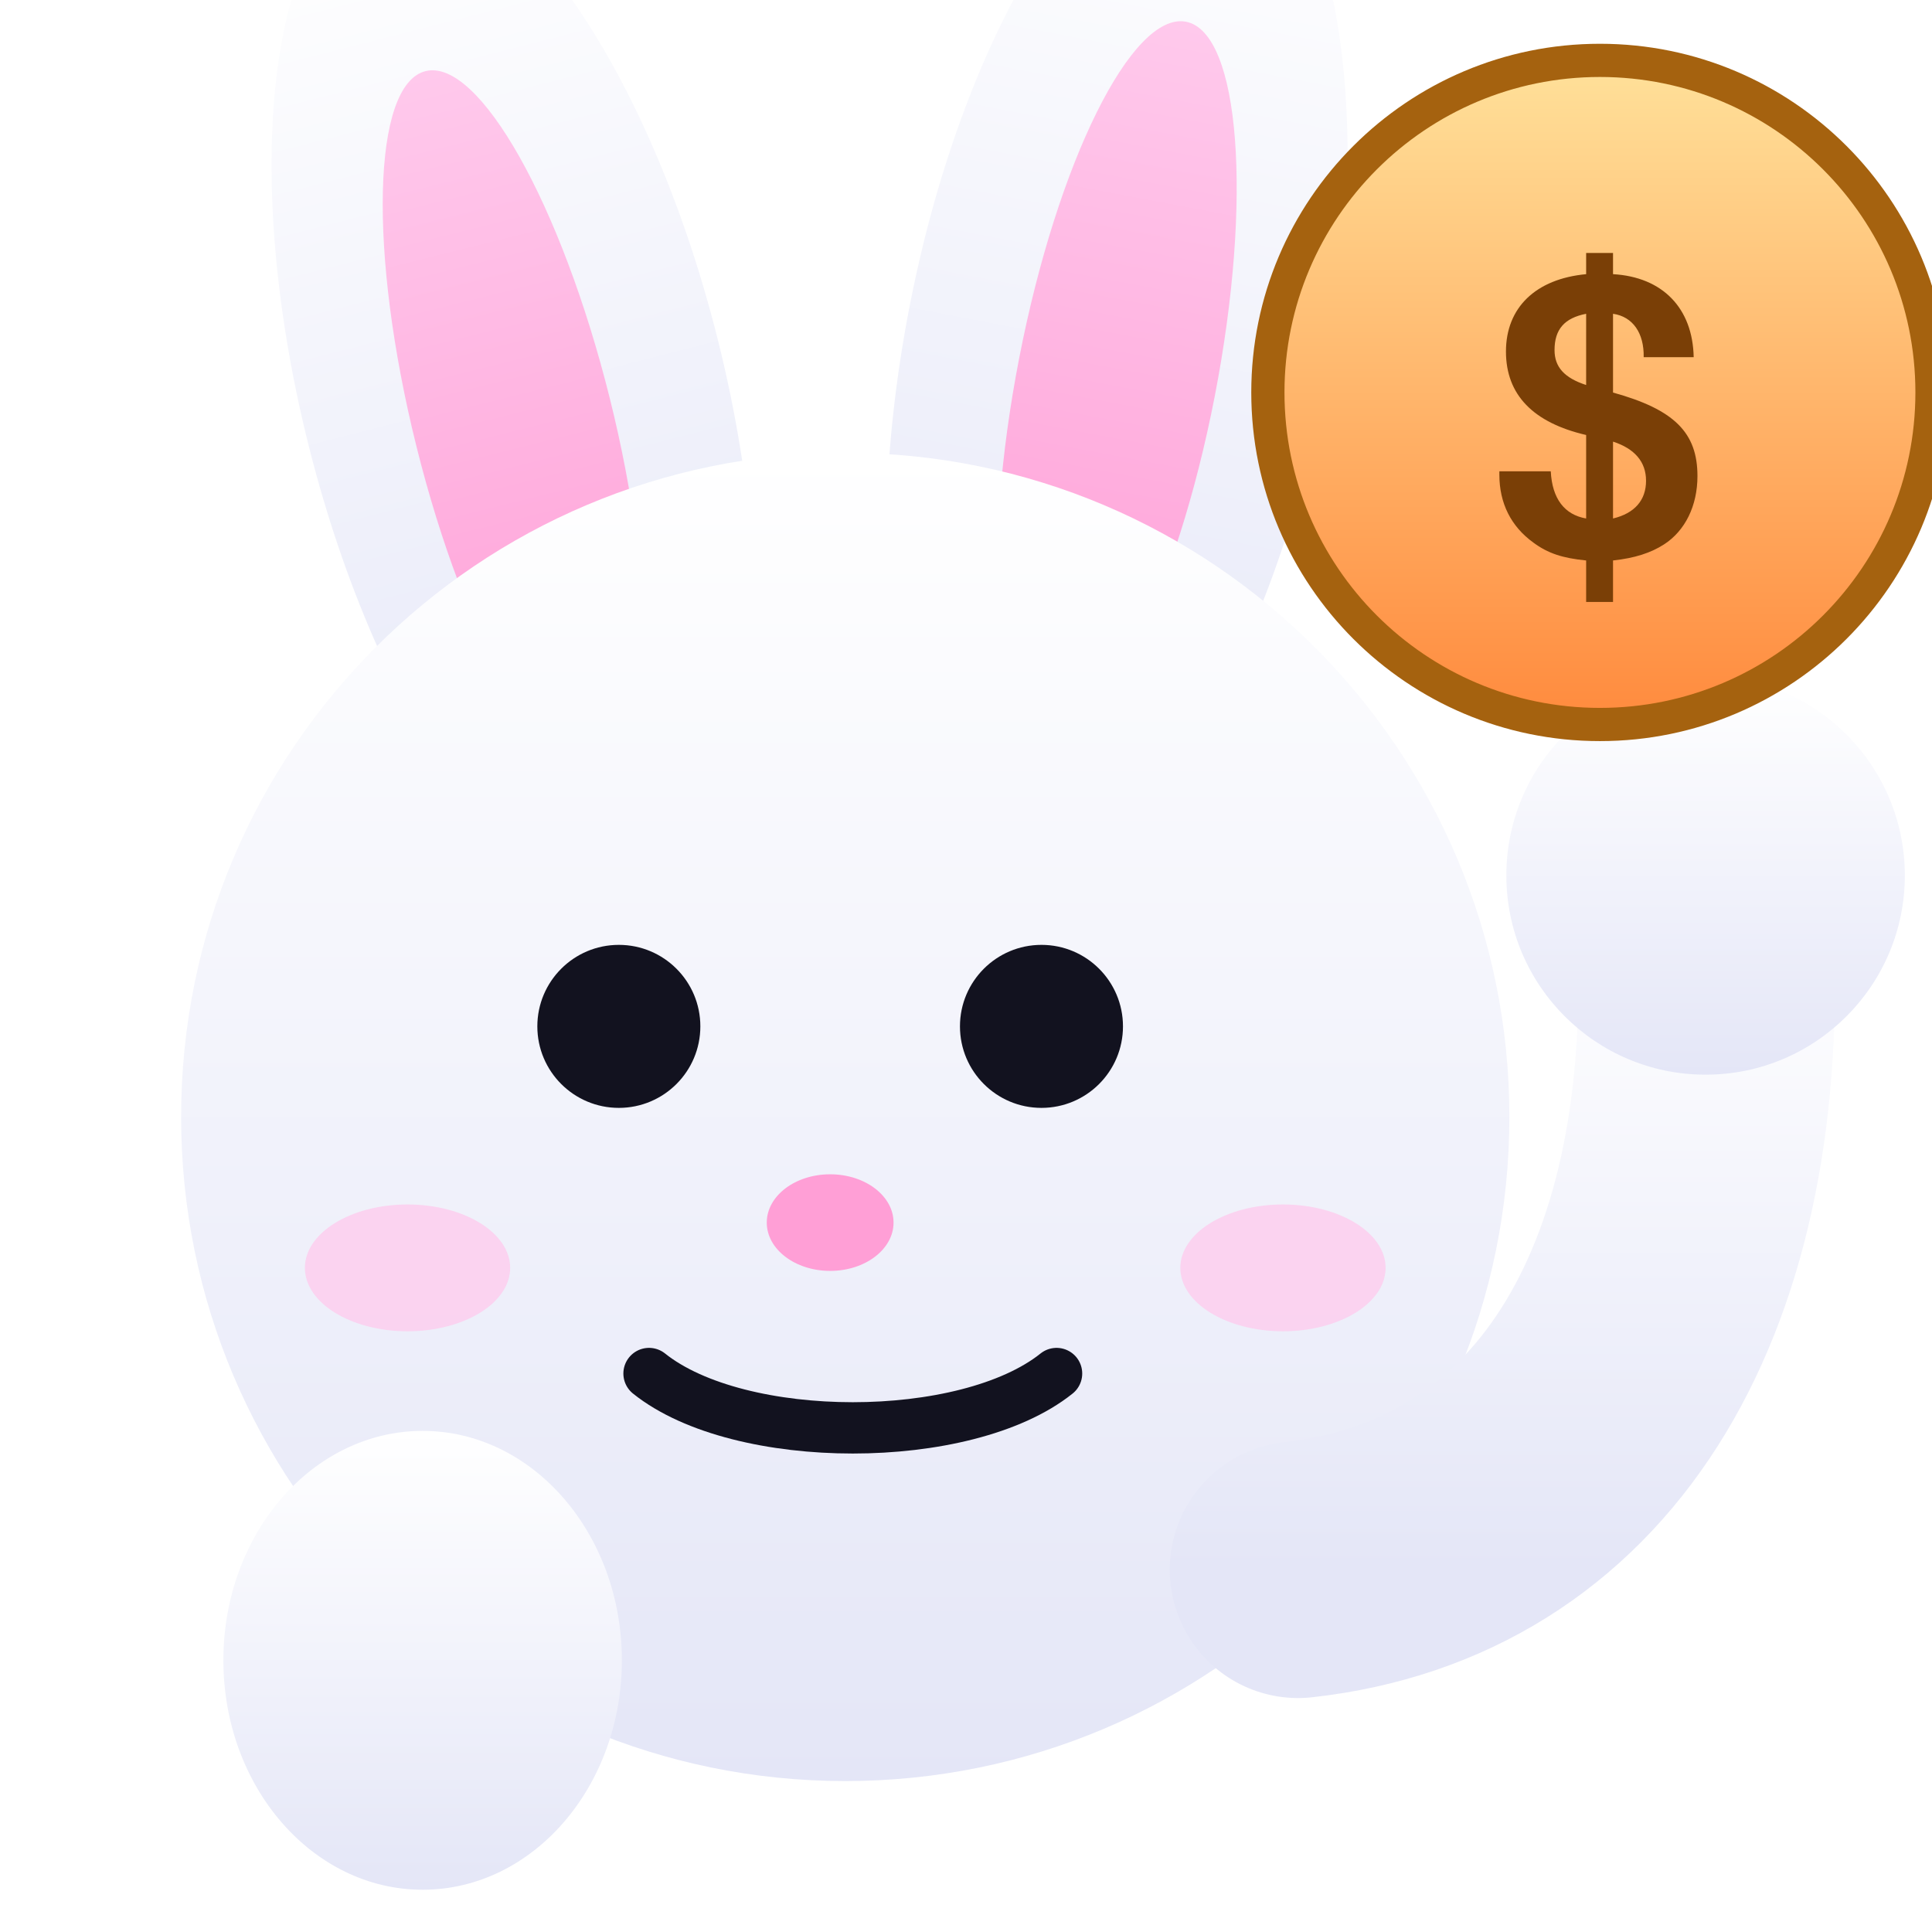
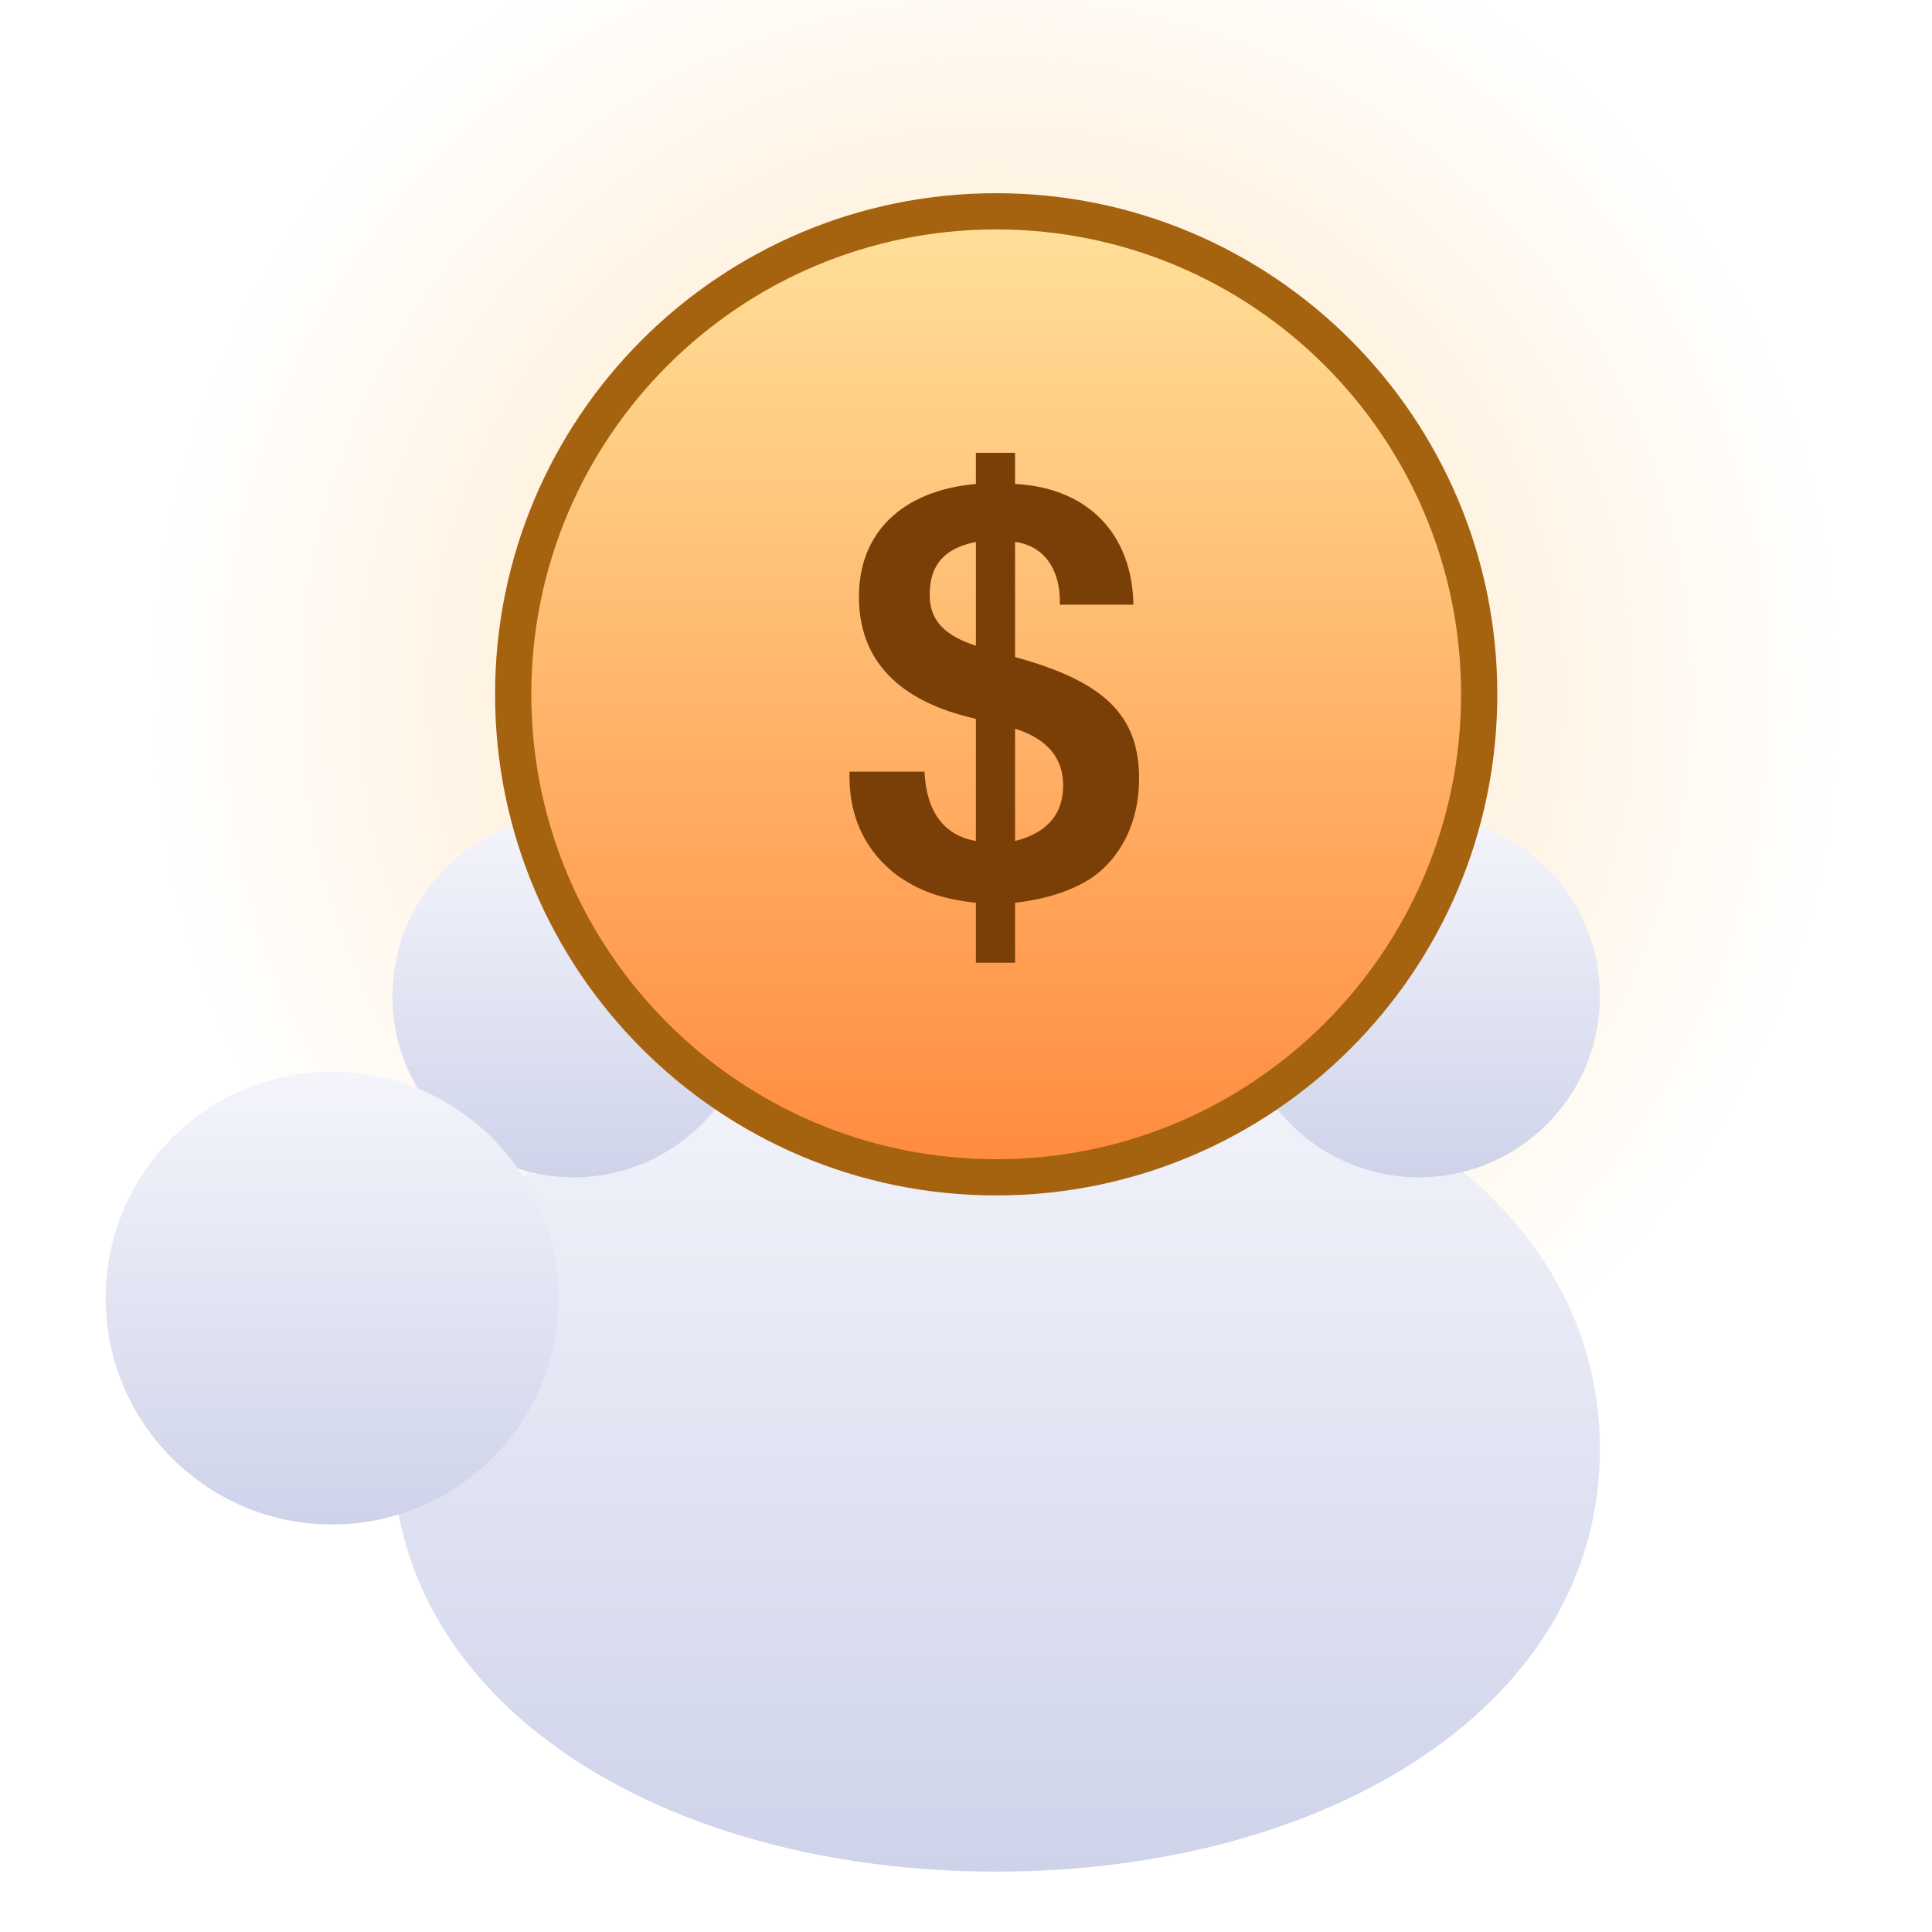
<svg xmlns="http://www.w3.org/2000/svg" viewBox="0 0 64 64" role="img" aria-label="Billions Earn">
  <defs>
    <linearGradient id="coin" x1="0" y1="0" x2="0" y2="1">
      <stop offset="0" stop-color="#ffe19a" />
      <stop offset="1" stop-color="#ff8a3d" />
    </linearGradient>
-     <linearGradient id="earInner" x1="0" y1="0" x2="0" y2="1">
-       <stop offset="0" stop-color="#ffc9ec" />
-       <stop offset="1" stop-color="#ff9fd6" />
+     <linearGradient id="skin" x1="0" y1="0" x2="0" y2="1">
+       <stop offset="0" stop-color="#f4f5fb" />
+       <stop offset="1" stop-color="#cfd3ea" />
    </linearGradient>
-     <linearGradient id="furShade" x1="0" y1="0" x2="0" y2="1">
-       <stop offset="0" stop-color="#ffffff" />
-       <stop offset="1" stop-color="#e4e6f7" />
-     </linearGradient>
+     <radialGradient id="glow" cx="0.5" cy="0.5" r="0.5">
+       <stop offset="0" stop-color="#ffcf8a" stop-opacity="0.6" />
+       <stop offset="1" stop-color="#ffcf8a" stop-opacity="0" />
+     </radialGradient>
  </defs>
-   <ellipse cx="17" cy="13" rx="7" ry="17.5" fill="url(#furShade)" transform="rotate(-14 17 13)" />
-   <ellipse cx="17" cy="14" rx="3.3" ry="12" fill="url(#earInner)" transform="rotate(-14 17 14)" />
-   <ellipse cx="37" cy="11.5" rx="7" ry="17.5" fill="url(#furShade)" transform="rotate(11 37 11.5)" />
-   <ellipse cx="37" cy="12.5" rx="3.3" ry="12" fill="url(#earInner)" transform="rotate(11 37 12.5)" />
-   <circle cx="28" cy="37" r="22" fill="url(#furShade)" />
-   <circle cx="20.5" cy="34" r="2.7" fill="#12121f" />
-   <circle cx="34.5" cy="34" r="2.7" fill="#12121f" />
-   <ellipse cx="27.5" cy="40.5" rx="2.1" ry="1.6" fill="#ff9fd6" />
-   <path d="M21.5 45.5c3 2.4 10.5 2.4 13.5 0" stroke="#12121f" stroke-width="1.7" stroke-linecap="round" fill="none" />
-   <ellipse cx="13.5" cy="42" rx="3.4" ry="2.1" fill="#ffc9ec" opacity="0.75" />
-   <ellipse cx="42.5" cy="42" rx="3.4" ry="2.1" fill="#ffc9ec" opacity="0.75" />
-   <ellipse cx="14" cy="55" rx="6.6" ry="7.6" fill="url(#furShade)" />
-   <path d="M43 52c9-1 14-9 13.5-21" stroke="url(#furShade)" stroke-width="8.5" stroke-linecap="round" fill="none" />
-   <circle cx="56.5" cy="29" r="6.6" fill="url(#furShade)" />
-   <circle cx="53" cy="13" r="11" fill="url(#coin)" stroke="#a5620f" stroke-width="1.1" />
-   <text x="53" y="18.3" text-anchor="middle" font-family="-apple-system,Helvetica,Arial,sans-serif" font-weight="800" font-size="13" fill="#7a3f06">$</text>
+   <circle cx="33" cy="23" r="28" fill="url(#glow)" />
+   <path d="M13 48c0-8.5 9-14 20-14s20 5.5 20 14-9 14-20 14-20-5.5-20-14z" fill="url(#skin)" />
+   <circle cx="19" cy="33" r="6" fill="url(#skin)" />
+   <circle cx="27" cy="30" r="6.5" fill="url(#skin)" />
+   <circle cx="39" cy="30" r="6.5" fill="url(#skin)" />
+   <circle cx="47" cy="33" r="6" fill="url(#skin)" />
+   <circle cx="11" cy="43" r="7.5" fill="url(#skin)" />
+   <circle cx="33" cy="23" r="16" fill="url(#coin)" stroke="#a5620f" stroke-width="1.2" />
+   <text x="33" y="29.5" text-anchor="middle" font-family="-apple-system,Helvetica,Arial,sans-serif" font-weight="800" font-size="19" fill="#7a3f06">$</text>
</svg>
